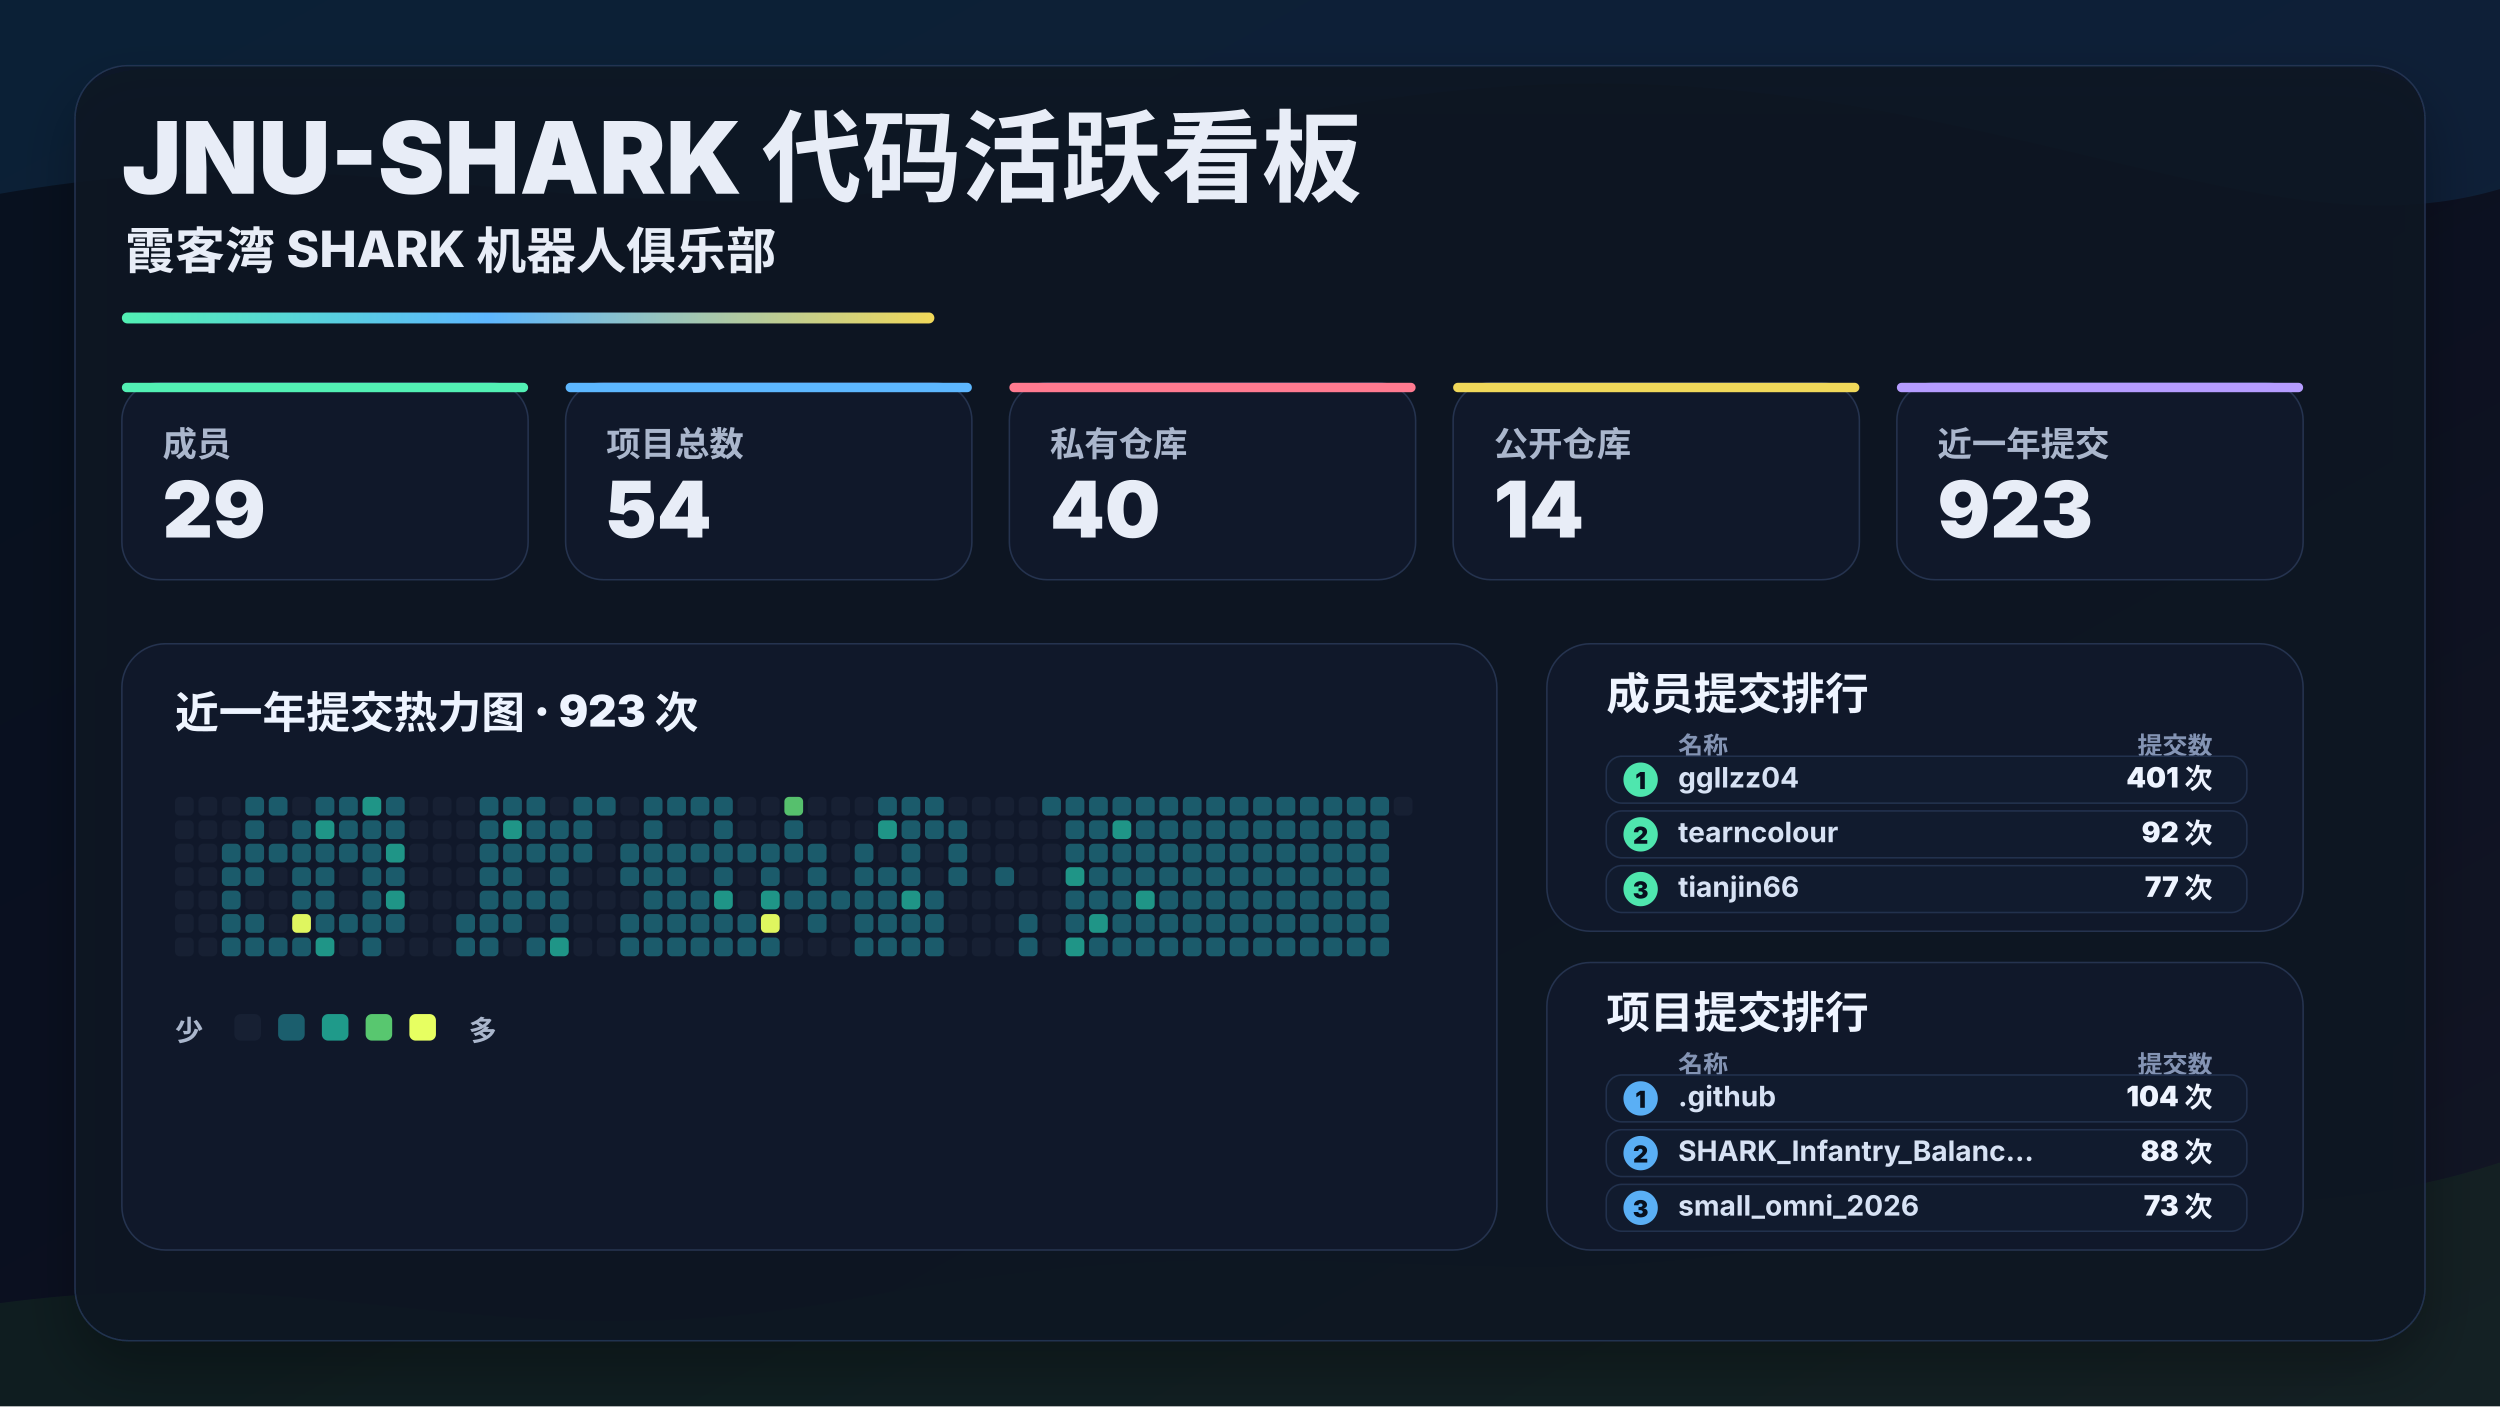
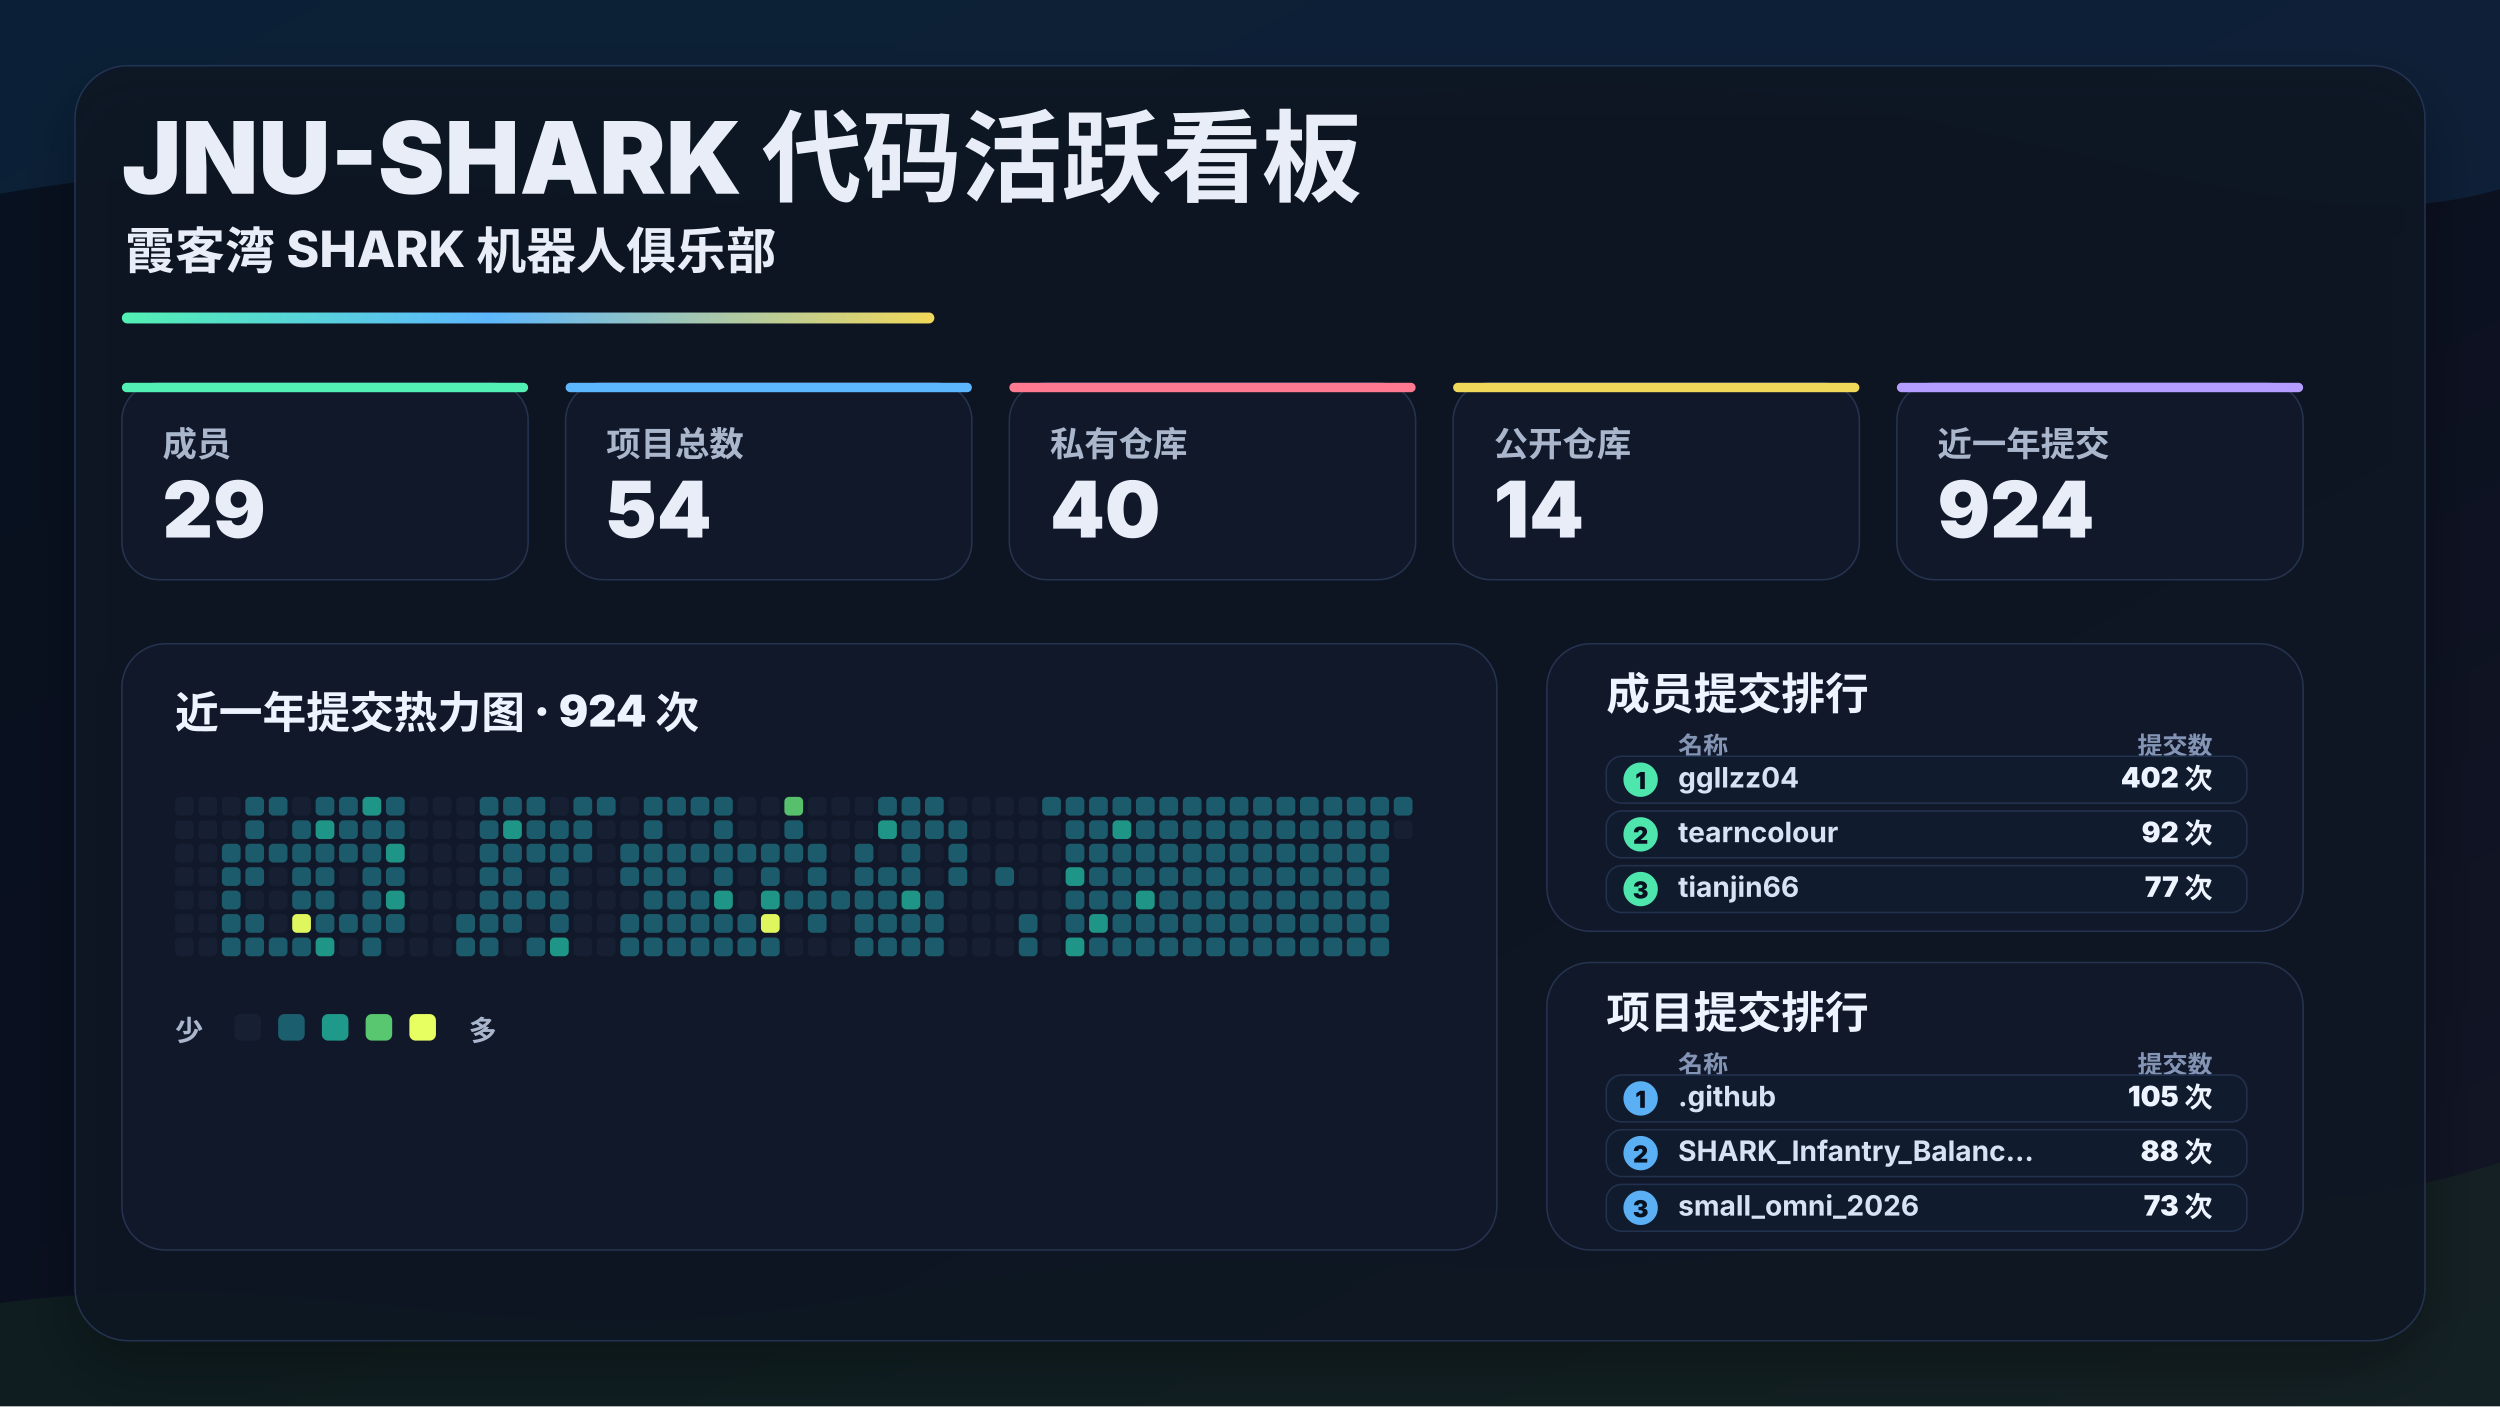
<svg xmlns="http://www.w3.org/2000/svg" width="1600" height="900" viewBox="0 0 1600 900" role="img" aria-labelledby="title desc">
  <defs>
    <linearGradient id="bg" x1="0" y1="0" x2="1" y2="1">
      <stop offset="0" stop-color="#07111f" />
      <stop offset="0.52" stop-color="#0b1020" />
      <stop offset="1" stop-color="#131625" />
    </linearGradient>
    <linearGradient id="hero" x1="0" y1="0" x2="1" y2="0">
      <stop offset="0" stop-color="#52f0b4" />
      <stop offset="0.45" stop-color="#5db7ff" />
      <stop offset="1" stop-color="#f0d85a" />
    </linearGradient>
    <filter id="softShadow" x="-10%" y="-10%" width="120%" height="120%">
      <feDropShadow dx="0" dy="18" stdDeviation="18" flood-color="#000000" flood-opacity="0.32" />
    </filter>
  </defs>
  <style>
    text { font-family: Inter, ui-sans-serif, system-ui, -apple-system, BlinkMacSystemFont, "Segoe UI", "PingFang SC", "Microsoft YaHei", sans-serif; fill: #e8edf7; }
    .title { font-size: 64px; font-weight: 900; letter-spacing: 0; }
    .subtitle { font-size: 32px; font-weight: 780; fill: #e8edf7; }
    .label { font-size: 22px; fill: #aab6cc; font-weight: 760; }
    .stat { font-size: 50px; font-weight: 900; }
    .section-title { font-size: 28px; font-weight: 860; fill: #eef4ff; }
    .table-head { font-size: 16px; fill: #8494b4; font-weight: 720; }
    .row-name { font-size: 18px; fill: #d7e2f4; font-weight: 720; }
    .row-value { font-size: 18px; fill: #eef4ff; font-weight: 860; }
    .rank { font-size: 15px; fill: #07111f; font-weight: 900; }
    .tiny { font-size: 18px; fill: #aab6cc; font-weight: 620; }
  </style>
  <rect width="1600" height="900" fill="url(#bg)" />
  <path d="M0 124 C250 80 385 160 620 114 C860 67 982 28 1220 74 C1392 108 1495 152 1600 121 L1600 0 L0 0 Z" fill="#12385c" opacity="0.38" />
  <path d="M0 834 C216 805 318 875 553 830 C835 776 935 837 1160 794 C1350 758 1464 789 1600 744 L1600 900 L0 900 Z" fill="#173622" opacity="0.36" />
  <g filter="url(#softShadow)">
    <rect x="48" y="42" width="1504" height="816" rx="34" fill="#0b1324" opacity="0.88" stroke="#263654" />
  </g>
  <text x="78" y="124" class="title">JNU-SHARK 代码活跃看板</text>
  <text x="80" y="172" class="subtitle">霞客湾 SHARK 机器人俱乐部</text>
  <rect x="78" y="200" width="520" height="7" rx="3.5" fill="url(#hero)" />
  <g>
    <rect x="78" y="245" width="260" height="126" rx="24" fill="#10182a" stroke="#25334f" />
    <rect x="78" y="245" width="260" height="6" rx="3" fill="#52f0b4" />
    <text x="104" y="292" class="label">成员</text>
    <text x="104" y="344" class="stat">29</text>
  </g>
  <g>
    <rect x="362" y="245" width="260" height="126" rx="24" fill="#10182a" stroke="#25334f" />
    <rect x="362" y="245" width="260" height="6" rx="3" fill="#5db7ff" />
    <text x="388" y="292" class="label">项目总数</text>
    <text x="388" y="344" class="stat">54</text>
  </g>
  <g>
    <rect x="646" y="245" width="260" height="126" rx="24" fill="#10182a" stroke="#25334f" />
    <rect x="646" y="245" width="260" height="6" rx="3" fill="#ff7a90" />
    <text x="672" y="292" class="label">私有仓库</text>
    <text x="672" y="344" class="stat">40</text>
  </g>
  <g>
    <rect x="930" y="245" width="260" height="126" rx="24" fill="#10182a" stroke="#25334f" />
    <rect x="930" y="245" width="260" height="6" rx="3" fill="#f0d85a" />
    <text x="956" y="292" class="label">公开仓库</text>
    <text x="956" y="344" class="stat">14</text>
  </g>
  <g>
    <rect x="1214" y="245" width="260" height="126" rx="24" fill="#10182a" stroke="#25334f" />
    <rect x="1214" y="245" width="260" height="6" rx="3" fill="#b59cff" />
    <text x="1240" y="292" class="label">近一年提交</text>
-     <text x="1240" y="344" class="stat">923</text>
+     <text x="1240" y="344" class="stat">924</text>
  </g>
  <rect x="78" y="412" width="880" height="388" rx="28" fill="#10182a" stroke="#25334f" />
-   <text x="112" y="466" class="section-title">近一年提交热力图 · 923 次</text>
+   <text x="112" y="466" class="section-title">近一年提交热力图 · 924 次</text>
  <rect x="112" y="510" width="12" height="12" rx="3" fill="#172033" opacity="0.96" />
  <rect x="112" y="525" width="12" height="12" rx="3" fill="#172033" opacity="0.96" />
  <rect x="112" y="540" width="12" height="12" rx="3" fill="#172033" opacity="0.96" />
  <rect x="112" y="555" width="12" height="12" rx="3" fill="#172033" opacity="0.96" />
  <rect x="112" y="570" width="12" height="12" rx="3" fill="#172033" opacity="0.96" />
  <rect x="112" y="585" width="12" height="12" rx="3" fill="#172033" opacity="0.96" />
  <rect x="112" y="600" width="12" height="12" rx="3" fill="#172033" opacity="0.96" />
  <rect x="127" y="510" width="12" height="12" rx="3" fill="#172033" opacity="0.96" />
  <rect x="127" y="525" width="12" height="12" rx="3" fill="#172033" opacity="0.96" />
  <rect x="127" y="540" width="12" height="12" rx="3" fill="#172033" opacity="0.96" />
  <rect x="127" y="555" width="12" height="12" rx="3" fill="#172033" opacity="0.96" />
  <rect x="127" y="570" width="12" height="12" rx="3" fill="#172033" opacity="0.96" />
  <rect x="127" y="585" width="12" height="12" rx="3" fill="#172033" opacity="0.96" />
  <rect x="127" y="600" width="12" height="12" rx="3" fill="#172033" opacity="0.96" />
  <rect x="142" y="510" width="12" height="12" rx="3" fill="#172033" opacity="0.96" />
  <rect x="142" y="525" width="12" height="12" rx="3" fill="#172033" opacity="0.96" />
  <rect x="142" y="540" width="12" height="12" rx="3" fill="#1b5e6d" opacity="0.96" />
  <rect x="142" y="555" width="12" height="12" rx="3" fill="#1b5e6d" opacity="0.96" />
  <rect x="142" y="570" width="12" height="12" rx="3" fill="#1b5e6d" opacity="0.96" />
  <rect x="142" y="585" width="12" height="12" rx="3" fill="#1b5e6d" opacity="0.96" />
  <rect x="142" y="600" width="12" height="12" rx="3" fill="#1b5e6d" opacity="0.96" />
  <rect x="157" y="510" width="12" height="12" rx="3" fill="#1b5e6d" opacity="0.96" />
  <rect x="157" y="525" width="12" height="12" rx="3" fill="#1b5e6d" opacity="0.96" />
  <rect x="157" y="540" width="12" height="12" rx="3" fill="#1b5e6d" opacity="0.96" />
  <rect x="157" y="555" width="12" height="12" rx="3" fill="#1b5e6d" opacity="0.96" />
  <rect x="157" y="570" width="12" height="12" rx="3" fill="#172033" opacity="0.96" />
  <rect x="157" y="585" width="12" height="12" rx="3" fill="#1b5e6d" opacity="0.96" />
  <rect x="157" y="600" width="12" height="12" rx="3" fill="#1b5e6d" opacity="0.96" />
  <rect x="172" y="510" width="12" height="12" rx="3" fill="#1b5e6d" opacity="0.96" />
  <rect x="172" y="525" width="12" height="12" rx="3" fill="#172033" opacity="0.96" />
  <rect x="172" y="540" width="12" height="12" rx="3" fill="#1b5e6d" opacity="0.96" />
  <rect x="172" y="555" width="12" height="12" rx="3" fill="#172033" opacity="0.96" />
  <rect x="172" y="570" width="12" height="12" rx="3" fill="#172033" opacity="0.96" />
  <rect x="172" y="585" width="12" height="12" rx="3" fill="#172033" opacity="0.96" />
  <rect x="172" y="600" width="12" height="12" rx="3" fill="#1b5e6d" opacity="0.96" />
  <rect x="187" y="510" width="12" height="12" rx="3" fill="#172033" opacity="0.96" />
  <rect x="187" y="525" width="12" height="12" rx="3" fill="#1b5e6d" opacity="0.96" />
  <rect x="187" y="540" width="12" height="12" rx="3" fill="#1b5e6d" opacity="0.96" />
  <rect x="187" y="555" width="12" height="12" rx="3" fill="#1b5e6d" opacity="0.96" />
  <rect x="187" y="570" width="12" height="12" rx="3" fill="#1b5e6d" opacity="0.96" />
  <rect x="187" y="585" width="12" height="12" rx="3" fill="#e7ff61" opacity="0.96" />
  <rect x="187" y="600" width="12" height="12" rx="3" fill="#1b5e6d" opacity="0.96" />
  <rect x="202" y="510" width="12" height="12" rx="3" fill="#1b5e6d" opacity="0.96" />
  <rect x="202" y="525" width="12" height="12" rx="3" fill="#1f9a8a" opacity="0.96" />
  <rect x="202" y="540" width="12" height="12" rx="3" fill="#1b5e6d" opacity="0.96" />
  <rect x="202" y="555" width="12" height="12" rx="3" fill="#1b5e6d" opacity="0.96" />
  <rect x="202" y="570" width="12" height="12" rx="3" fill="#1b5e6d" opacity="0.96" />
  <rect x="202" y="585" width="12" height="12" rx="3" fill="#1b5e6d" opacity="0.96" />
  <rect x="202" y="600" width="12" height="12" rx="3" fill="#1f9a8a" opacity="0.96" />
  <rect x="217" y="510" width="12" height="12" rx="3" fill="#1b5e6d" opacity="0.96" />
  <rect x="217" y="525" width="12" height="12" rx="3" fill="#1b5e6d" opacity="0.96" />
  <rect x="217" y="540" width="12" height="12" rx="3" fill="#1b5e6d" opacity="0.96" />
  <rect x="217" y="555" width="12" height="12" rx="3" fill="#172033" opacity="0.96" />
  <rect x="217" y="570" width="12" height="12" rx="3" fill="#172033" opacity="0.96" />
  <rect x="217" y="585" width="12" height="12" rx="3" fill="#1b5e6d" opacity="0.96" />
  <rect x="217" y="600" width="12" height="12" rx="3" fill="#172033" opacity="0.96" />
  <rect x="232" y="510" width="12" height="12" rx="3" fill="#1f9a8a" opacity="0.96" />
  <rect x="232" y="525" width="12" height="12" rx="3" fill="#1b5e6d" opacity="0.96" />
  <rect x="232" y="540" width="12" height="12" rx="3" fill="#1b5e6d" opacity="0.96" />
  <rect x="232" y="555" width="12" height="12" rx="3" fill="#1b5e6d" opacity="0.96" />
  <rect x="232" y="570" width="12" height="12" rx="3" fill="#1b5e6d" opacity="0.96" />
  <rect x="232" y="585" width="12" height="12" rx="3" fill="#1b5e6d" opacity="0.96" />
  <rect x="232" y="600" width="12" height="12" rx="3" fill="#1b5e6d" opacity="0.96" />
  <rect x="247" y="510" width="12" height="12" rx="3" fill="#1b5e6d" opacity="0.96" />
  <rect x="247" y="525" width="12" height="12" rx="3" fill="#1b5e6d" opacity="0.96" />
  <rect x="247" y="540" width="12" height="12" rx="3" fill="#1f9a8a" opacity="0.96" />
  <rect x="247" y="555" width="12" height="12" rx="3" fill="#1b5e6d" opacity="0.96" />
  <rect x="247" y="570" width="12" height="12" rx="3" fill="#1f9a8a" opacity="0.96" />
  <rect x="247" y="585" width="12" height="12" rx="3" fill="#1b5e6d" opacity="0.96" />
  <rect x="247" y="600" width="12" height="12" rx="3" fill="#172033" opacity="0.96" />
  <rect x="262" y="510" width="12" height="12" rx="3" fill="#172033" opacity="0.96" />
  <rect x="262" y="525" width="12" height="12" rx="3" fill="#172033" opacity="0.96" />
  <rect x="262" y="540" width="12" height="12" rx="3" fill="#172033" opacity="0.96" />
  <rect x="262" y="555" width="12" height="12" rx="3" fill="#172033" opacity="0.96" />
  <rect x="262" y="570" width="12" height="12" rx="3" fill="#172033" opacity="0.96" />
  <rect x="262" y="585" width="12" height="12" rx="3" fill="#172033" opacity="0.96" />
  <rect x="262" y="600" width="12" height="12" rx="3" fill="#172033" opacity="0.96" />
  <rect x="277" y="510" width="12" height="12" rx="3" fill="#172033" opacity="0.96" />
  <rect x="277" y="525" width="12" height="12" rx="3" fill="#172033" opacity="0.96" />
  <rect x="277" y="540" width="12" height="12" rx="3" fill="#172033" opacity="0.96" />
  <rect x="277" y="555" width="12" height="12" rx="3" fill="#172033" opacity="0.96" />
  <rect x="277" y="570" width="12" height="12" rx="3" fill="#172033" opacity="0.96" />
  <rect x="277" y="585" width="12" height="12" rx="3" fill="#172033" opacity="0.96" />
  <rect x="277" y="600" width="12" height="12" rx="3" fill="#172033" opacity="0.96" />
  <rect x="292" y="510" width="12" height="12" rx="3" fill="#172033" opacity="0.96" />
  <rect x="292" y="525" width="12" height="12" rx="3" fill="#172033" opacity="0.96" />
  <rect x="292" y="540" width="12" height="12" rx="3" fill="#172033" opacity="0.96" />
  <rect x="292" y="555" width="12" height="12" rx="3" fill="#172033" opacity="0.96" />
  <rect x="292" y="570" width="12" height="12" rx="3" fill="#172033" opacity="0.96" />
  <rect x="292" y="585" width="12" height="12" rx="3" fill="#1b5e6d" opacity="0.96" />
  <rect x="292" y="600" width="12" height="12" rx="3" fill="#1b5e6d" opacity="0.96" />
  <rect x="307" y="510" width="12" height="12" rx="3" fill="#1b5e6d" opacity="0.96" />
  <rect x="307" y="525" width="12" height="12" rx="3" fill="#1b5e6d" opacity="0.96" />
  <rect x="307" y="540" width="12" height="12" rx="3" fill="#1b5e6d" opacity="0.96" />
  <rect x="307" y="555" width="12" height="12" rx="3" fill="#1b5e6d" opacity="0.96" />
  <rect x="307" y="570" width="12" height="12" rx="3" fill="#1b5e6d" opacity="0.96" />
  <rect x="307" y="585" width="12" height="12" rx="3" fill="#1b5e6d" opacity="0.96" />
  <rect x="307" y="600" width="12" height="12" rx="3" fill="#1b5e6d" opacity="0.96" />
  <rect x="322" y="510" width="12" height="12" rx="3" fill="#1b5e6d" opacity="0.96" />
  <rect x="322" y="525" width="12" height="12" rx="3" fill="#1f9a8a" opacity="0.96" />
  <rect x="322" y="540" width="12" height="12" rx="3" fill="#1b5e6d" opacity="0.96" />
  <rect x="322" y="555" width="12" height="12" rx="3" fill="#1b5e6d" opacity="0.96" />
  <rect x="322" y="570" width="12" height="12" rx="3" fill="#1b5e6d" opacity="0.96" />
  <rect x="322" y="585" width="12" height="12" rx="3" fill="#1b5e6d" opacity="0.96" />
  <rect x="322" y="600" width="12" height="12" rx="3" fill="#172033" opacity="0.96" />
  <rect x="337" y="510" width="12" height="12" rx="3" fill="#1b5e6d" opacity="0.96" />
  <rect x="337" y="525" width="12" height="12" rx="3" fill="#1b5e6d" opacity="0.96" />
  <rect x="337" y="540" width="12" height="12" rx="3" fill="#1b5e6d" opacity="0.96" />
  <rect x="337" y="555" width="12" height="12" rx="3" fill="#172033" opacity="0.96" />
  <rect x="337" y="570" width="12" height="12" rx="3" fill="#1b5e6d" opacity="0.96" />
  <rect x="337" y="585" width="12" height="12" rx="3" fill="#172033" opacity="0.96" />
  <rect x="337" y="600" width="12" height="12" rx="3" fill="#1b5e6d" opacity="0.96" />
  <rect x="352" y="510" width="12" height="12" rx="3" fill="#172033" opacity="0.96" />
  <rect x="352" y="525" width="12" height="12" rx="3" fill="#1b5e6d" opacity="0.96" />
  <rect x="352" y="540" width="12" height="12" rx="3" fill="#1b5e6d" opacity="0.96" />
  <rect x="352" y="555" width="12" height="12" rx="3" fill="#1b5e6d" opacity="0.96" />
  <rect x="352" y="570" width="12" height="12" rx="3" fill="#1b5e6d" opacity="0.96" />
  <rect x="352" y="585" width="12" height="12" rx="3" fill="#1b5e6d" opacity="0.96" />
  <rect x="352" y="600" width="12" height="12" rx="3" fill="#1f9a8a" opacity="0.96" />
  <rect x="367" y="510" width="12" height="12" rx="3" fill="#1b5e6d" opacity="0.96" />
  <rect x="367" y="525" width="12" height="12" rx="3" fill="#1b5e6d" opacity="0.96" />
  <rect x="367" y="540" width="12" height="12" rx="3" fill="#1b5e6d" opacity="0.96" />
  <rect x="367" y="555" width="12" height="12" rx="3" fill="#172033" opacity="0.96" />
  <rect x="367" y="570" width="12" height="12" rx="3" fill="#172033" opacity="0.96" />
  <rect x="367" y="585" width="12" height="12" rx="3" fill="#172033" opacity="0.96" />
  <rect x="367" y="600" width="12" height="12" rx="3" fill="#172033" opacity="0.96" />
  <rect x="382" y="510" width="12" height="12" rx="3" fill="#1b5e6d" opacity="0.96" />
  <rect x="382" y="525" width="12" height="12" rx="3" fill="#172033" opacity="0.96" />
  <rect x="382" y="540" width="12" height="12" rx="3" fill="#172033" opacity="0.96" />
  <rect x="382" y="555" width="12" height="12" rx="3" fill="#172033" opacity="0.96" />
  <rect x="382" y="570" width="12" height="12" rx="3" fill="#172033" opacity="0.96" />
  <rect x="382" y="585" width="12" height="12" rx="3" fill="#172033" opacity="0.96" />
  <rect x="382" y="600" width="12" height="12" rx="3" fill="#172033" opacity="0.96" />
  <rect x="397" y="510" width="12" height="12" rx="3" fill="#172033" opacity="0.96" />
  <rect x="397" y="525" width="12" height="12" rx="3" fill="#172033" opacity="0.96" />
  <rect x="397" y="540" width="12" height="12" rx="3" fill="#1b5e6d" opacity="0.96" />
  <rect x="397" y="555" width="12" height="12" rx="3" fill="#1b5e6d" opacity="0.96" />
  <rect x="397" y="570" width="12" height="12" rx="3" fill="#172033" opacity="0.96" />
  <rect x="397" y="585" width="12" height="12" rx="3" fill="#1b5e6d" opacity="0.96" />
  <rect x="397" y="600" width="12" height="12" rx="3" fill="#1b5e6d" opacity="0.96" />
  <rect x="412" y="510" width="12" height="12" rx="3" fill="#1b5e6d" opacity="0.96" />
  <rect x="412" y="525" width="12" height="12" rx="3" fill="#1b5e6d" opacity="0.96" />
  <rect x="412" y="540" width="12" height="12" rx="3" fill="#1b5e6d" opacity="0.96" />
  <rect x="412" y="555" width="12" height="12" rx="3" fill="#1b5e6d" opacity="0.96" />
  <rect x="412" y="570" width="12" height="12" rx="3" fill="#1b5e6d" opacity="0.96" />
  <rect x="412" y="585" width="12" height="12" rx="3" fill="#1b5e6d" opacity="0.96" />
  <rect x="412" y="600" width="12" height="12" rx="3" fill="#1b5e6d" opacity="0.96" />
  <rect x="427" y="510" width="12" height="12" rx="3" fill="#1b5e6d" opacity="0.96" />
  <rect x="427" y="525" width="12" height="12" rx="3" fill="#172033" opacity="0.96" />
  <rect x="427" y="540" width="12" height="12" rx="3" fill="#1b5e6d" opacity="0.96" />
  <rect x="427" y="555" width="12" height="12" rx="3" fill="#1b5e6d" opacity="0.96" />
  <rect x="427" y="570" width="12" height="12" rx="3" fill="#1b5e6d" opacity="0.96" />
  <rect x="427" y="585" width="12" height="12" rx="3" fill="#1b5e6d" opacity="0.96" />
  <rect x="427" y="600" width="12" height="12" rx="3" fill="#1b5e6d" opacity="0.96" />
  <rect x="442" y="510" width="12" height="12" rx="3" fill="#1b5e6d" opacity="0.96" />
  <rect x="442" y="525" width="12" height="12" rx="3" fill="#172033" opacity="0.96" />
  <rect x="442" y="540" width="12" height="12" rx="3" fill="#1b5e6d" opacity="0.96" />
  <rect x="442" y="555" width="12" height="12" rx="3" fill="#172033" opacity="0.96" />
  <rect x="442" y="570" width="12" height="12" rx="3" fill="#1b5e6d" opacity="0.96" />
  <rect x="442" y="585" width="12" height="12" rx="3" fill="#1b5e6d" opacity="0.96" />
  <rect x="442" y="600" width="12" height="12" rx="3" fill="#1b5e6d" opacity="0.96" />
  <rect x="457" y="510" width="12" height="12" rx="3" fill="#1b5e6d" opacity="0.96" />
  <rect x="457" y="525" width="12" height="12" rx="3" fill="#1b5e6d" opacity="0.96" />
  <rect x="457" y="540" width="12" height="12" rx="3" fill="#1b5e6d" opacity="0.96" />
  <rect x="457" y="555" width="12" height="12" rx="3" fill="#1b5e6d" opacity="0.96" />
  <rect x="457" y="570" width="12" height="12" rx="3" fill="#1f9a8a" opacity="0.96" />
  <rect x="457" y="585" width="12" height="12" rx="3" fill="#1b5e6d" opacity="0.96" />
  <rect x="457" y="600" width="12" height="12" rx="3" fill="#1b5e6d" opacity="0.96" />
  <rect x="472" y="510" width="12" height="12" rx="3" fill="#172033" opacity="0.96" />
  <rect x="472" y="525" width="12" height="12" rx="3" fill="#172033" opacity="0.96" />
  <rect x="472" y="540" width="12" height="12" rx="3" fill="#1b5e6d" opacity="0.96" />
  <rect x="472" y="555" width="12" height="12" rx="3" fill="#172033" opacity="0.96" />
  <rect x="472" y="570" width="12" height="12" rx="3" fill="#172033" opacity="0.96" />
  <rect x="472" y="585" width="12" height="12" rx="3" fill="#1b5e6d" opacity="0.96" />
  <rect x="472" y="600" width="12" height="12" rx="3" fill="#1b5e6d" opacity="0.96" />
  <rect x="487" y="510" width="12" height="12" rx="3" fill="#172033" opacity="0.96" />
  <rect x="487" y="525" width="12" height="12" rx="3" fill="#172033" opacity="0.96" />
  <rect x="487" y="540" width="12" height="12" rx="3" fill="#1b5e6d" opacity="0.96" />
  <rect x="487" y="555" width="12" height="12" rx="3" fill="#1b5e6d" opacity="0.96" />
  <rect x="487" y="570" width="12" height="12" rx="3" fill="#1f9a8a" opacity="0.96" />
  <rect x="487" y="585" width="12" height="12" rx="3" fill="#e7ff61" opacity="0.96" />
  <rect x="487" y="600" width="12" height="12" rx="3" fill="#1b5e6d" opacity="0.96" />
  <rect x="502" y="510" width="12" height="12" rx="3" fill="#58c76f" opacity="0.96" />
  <rect x="502" y="525" width="12" height="12" rx="3" fill="#1b5e6d" opacity="0.96" />
  <rect x="502" y="540" width="12" height="12" rx="3" fill="#1b5e6d" opacity="0.96" />
  <rect x="502" y="555" width="12" height="12" rx="3" fill="#172033" opacity="0.96" />
  <rect x="502" y="570" width="12" height="12" rx="3" fill="#1b5e6d" opacity="0.96" />
  <rect x="502" y="585" width="12" height="12" rx="3" fill="#172033" opacity="0.96" />
  <rect x="502" y="600" width="12" height="12" rx="3" fill="#172033" opacity="0.96" />
  <rect x="517" y="510" width="12" height="12" rx="3" fill="#172033" opacity="0.96" />
  <rect x="517" y="525" width="12" height="12" rx="3" fill="#172033" opacity="0.96" />
  <rect x="517" y="540" width="12" height="12" rx="3" fill="#1b5e6d" opacity="0.96" />
  <rect x="517" y="555" width="12" height="12" rx="3" fill="#1b5e6d" opacity="0.96" />
  <rect x="517" y="570" width="12" height="12" rx="3" fill="#1b5e6d" opacity="0.96" />
  <rect x="517" y="585" width="12" height="12" rx="3" fill="#1b5e6d" opacity="0.96" />
  <rect x="517" y="600" width="12" height="12" rx="3" fill="#172033" opacity="0.96" />
  <rect x="532" y="510" width="12" height="12" rx="3" fill="#172033" opacity="0.96" />
  <rect x="532" y="525" width="12" height="12" rx="3" fill="#172033" opacity="0.96" />
  <rect x="532" y="540" width="12" height="12" rx="3" fill="#172033" opacity="0.96" />
  <rect x="532" y="555" width="12" height="12" rx="3" fill="#172033" opacity="0.96" />
  <rect x="532" y="570" width="12" height="12" rx="3" fill="#1b5e6d" opacity="0.96" />
  <rect x="532" y="585" width="12" height="12" rx="3" fill="#172033" opacity="0.96" />
  <rect x="532" y="600" width="12" height="12" rx="3" fill="#172033" opacity="0.96" />
  <rect x="547" y="510" width="12" height="12" rx="3" fill="#172033" opacity="0.96" />
  <rect x="547" y="525" width="12" height="12" rx="3" fill="#172033" opacity="0.96" />
  <rect x="547" y="540" width="12" height="12" rx="3" fill="#1b5e6d" opacity="0.96" />
  <rect x="547" y="555" width="12" height="12" rx="3" fill="#1b5e6d" opacity="0.96" />
  <rect x="547" y="570" width="12" height="12" rx="3" fill="#1b5e6d" opacity="0.96" />
  <rect x="547" y="585" width="12" height="12" rx="3" fill="#1b5e6d" opacity="0.96" />
  <rect x="547" y="600" width="12" height="12" rx="3" fill="#1b5e6d" opacity="0.96" />
  <rect x="562" y="510" width="12" height="12" rx="3" fill="#1b5e6d" opacity="0.96" />
  <rect x="562" y="525" width="12" height="12" rx="3" fill="#1f9a8a" opacity="0.96" />
  <rect x="562" y="540" width="12" height="12" rx="3" fill="#172033" opacity="0.96" />
  <rect x="562" y="555" width="12" height="12" rx="3" fill="#1b5e6d" opacity="0.96" />
  <rect x="562" y="570" width="12" height="12" rx="3" fill="#1b5e6d" opacity="0.96" />
  <rect x="562" y="585" width="12" height="12" rx="3" fill="#1b5e6d" opacity="0.96" />
  <rect x="562" y="600" width="12" height="12" rx="3" fill="#1b5e6d" opacity="0.96" />
  <rect x="577" y="510" width="12" height="12" rx="3" fill="#1b5e6d" opacity="0.96" />
  <rect x="577" y="525" width="12" height="12" rx="3" fill="#1b5e6d" opacity="0.96" />
  <rect x="577" y="540" width="12" height="12" rx="3" fill="#1b5e6d" opacity="0.96" />
  <rect x="577" y="555" width="12" height="12" rx="3" fill="#1b5e6d" opacity="0.96" />
  <rect x="577" y="570" width="12" height="12" rx="3" fill="#1f9a8a" opacity="0.96" />
  <rect x="577" y="585" width="12" height="12" rx="3" fill="#1b5e6d" opacity="0.96" />
  <rect x="577" y="600" width="12" height="12" rx="3" fill="#1b5e6d" opacity="0.96" />
  <rect x="592" y="510" width="12" height="12" rx="3" fill="#1b5e6d" opacity="0.96" />
  <rect x="592" y="525" width="12" height="12" rx="3" fill="#1b5e6d" opacity="0.96" />
  <rect x="592" y="540" width="12" height="12" rx="3" fill="#172033" opacity="0.96" />
  <rect x="592" y="555" width="12" height="12" rx="3" fill="#172033" opacity="0.96" />
  <rect x="592" y="570" width="12" height="12" rx="3" fill="#1b5e6d" opacity="0.96" />
  <rect x="592" y="585" width="12" height="12" rx="3" fill="#1b5e6d" opacity="0.96" />
  <rect x="592" y="600" width="12" height="12" rx="3" fill="#1b5e6d" opacity="0.96" />
  <rect x="607" y="510" width="12" height="12" rx="3" fill="#172033" opacity="0.96" />
  <rect x="607" y="525" width="12" height="12" rx="3" fill="#1b5e6d" opacity="0.96" />
  <rect x="607" y="540" width="12" height="12" rx="3" fill="#1b5e6d" opacity="0.96" />
  <rect x="607" y="555" width="12" height="12" rx="3" fill="#1b5e6d" opacity="0.96" />
  <rect x="607" y="570" width="12" height="12" rx="3" fill="#172033" opacity="0.96" />
  <rect x="607" y="585" width="12" height="12" rx="3" fill="#172033" opacity="0.96" />
  <rect x="607" y="600" width="12" height="12" rx="3" fill="#172033" opacity="0.96" />
  <rect x="622" y="510" width="12" height="12" rx="3" fill="#172033" opacity="0.96" />
  <rect x="622" y="525" width="12" height="12" rx="3" fill="#172033" opacity="0.96" />
  <rect x="622" y="540" width="12" height="12" rx="3" fill="#172033" opacity="0.96" />
  <rect x="622" y="555" width="12" height="12" rx="3" fill="#172033" opacity="0.96" />
  <rect x="622" y="570" width="12" height="12" rx="3" fill="#172033" opacity="0.96" />
  <rect x="622" y="585" width="12" height="12" rx="3" fill="#172033" opacity="0.96" />
  <rect x="622" y="600" width="12" height="12" rx="3" fill="#172033" opacity="0.96" />
  <rect x="637" y="510" width="12" height="12" rx="3" fill="#172033" opacity="0.96" />
  <rect x="637" y="525" width="12" height="12" rx="3" fill="#172033" opacity="0.96" />
  <rect x="637" y="540" width="12" height="12" rx="3" fill="#172033" opacity="0.96" />
  <rect x="637" y="555" width="12" height="12" rx="3" fill="#1b5e6d" opacity="0.96" />
  <rect x="637" y="570" width="12" height="12" rx="3" fill="#172033" opacity="0.96" />
  <rect x="637" y="585" width="12" height="12" rx="3" fill="#172033" opacity="0.96" />
  <rect x="637" y="600" width="12" height="12" rx="3" fill="#172033" opacity="0.96" />
  <rect x="652" y="510" width="12" height="12" rx="3" fill="#172033" opacity="0.96" />
  <rect x="652" y="525" width="12" height="12" rx="3" fill="#172033" opacity="0.96" />
  <rect x="652" y="540" width="12" height="12" rx="3" fill="#172033" opacity="0.96" />
  <rect x="652" y="555" width="12" height="12" rx="3" fill="#172033" opacity="0.96" />
  <rect x="652" y="570" width="12" height="12" rx="3" fill="#172033" opacity="0.96" />
  <rect x="652" y="585" width="12" height="12" rx="3" fill="#1b5e6d" opacity="0.96" />
  <rect x="652" y="600" width="12" height="12" rx="3" fill="#1b5e6d" opacity="0.96" />
  <rect x="667" y="510" width="12" height="12" rx="3" fill="#1b5e6d" opacity="0.96" />
  <rect x="667" y="525" width="12" height="12" rx="3" fill="#172033" opacity="0.96" />
  <rect x="667" y="540" width="12" height="12" rx="3" fill="#172033" opacity="0.96" />
  <rect x="667" y="555" width="12" height="12" rx="3" fill="#172033" opacity="0.96" />
  <rect x="667" y="570" width="12" height="12" rx="3" fill="#172033" opacity="0.96" />
  <rect x="667" y="585" width="12" height="12" rx="3" fill="#172033" opacity="0.96" />
  <rect x="667" y="600" width="12" height="12" rx="3" fill="#172033" opacity="0.96" />
  <rect x="682" y="510" width="12" height="12" rx="3" fill="#1b5e6d" opacity="0.96" />
  <rect x="682" y="525" width="12" height="12" rx="3" fill="#1b5e6d" opacity="0.96" />
  <rect x="682" y="540" width="12" height="12" rx="3" fill="#1b5e6d" opacity="0.96" />
  <rect x="682" y="555" width="12" height="12" rx="3" fill="#1f9a8a" opacity="0.96" />
  <rect x="682" y="570" width="12" height="12" rx="3" fill="#1b5e6d" opacity="0.96" />
  <rect x="682" y="585" width="12" height="12" rx="3" fill="#1b5e6d" opacity="0.96" />
  <rect x="682" y="600" width="12" height="12" rx="3" fill="#1f9a8a" opacity="0.96" />
  <rect x="697" y="510" width="12" height="12" rx="3" fill="#1b5e6d" opacity="0.96" />
  <rect x="697" y="525" width="12" height="12" rx="3" fill="#1b5e6d" opacity="0.96" />
  <rect x="697" y="540" width="12" height="12" rx="3" fill="#1b5e6d" opacity="0.96" />
  <rect x="697" y="555" width="12" height="12" rx="3" fill="#1b5e6d" opacity="0.96" />
  <rect x="697" y="570" width="12" height="12" rx="3" fill="#1b5e6d" opacity="0.96" />
  <rect x="697" y="585" width="12" height="12" rx="3" fill="#1f9a8a" opacity="0.96" />
  <rect x="697" y="600" width="12" height="12" rx="3" fill="#1b5e6d" opacity="0.96" />
  <rect x="712" y="510" width="12" height="12" rx="3" fill="#1b5e6d" opacity="0.96" />
  <rect x="712" y="525" width="12" height="12" rx="3" fill="#1f9a8a" opacity="0.96" />
  <rect x="712" y="540" width="12" height="12" rx="3" fill="#1b5e6d" opacity="0.96" />
  <rect x="712" y="555" width="12" height="12" rx="3" fill="#1b5e6d" opacity="0.96" />
  <rect x="712" y="570" width="12" height="12" rx="3" fill="#1b5e6d" opacity="0.96" />
  <rect x="712" y="585" width="12" height="12" rx="3" fill="#1b5e6d" opacity="0.96" />
  <rect x="712" y="600" width="12" height="12" rx="3" fill="#1b5e6d" opacity="0.96" />
  <rect x="727" y="510" width="12" height="12" rx="3" fill="#1b5e6d" opacity="0.96" />
  <rect x="727" y="525" width="12" height="12" rx="3" fill="#1b5e6d" opacity="0.96" />
  <rect x="727" y="540" width="12" height="12" rx="3" fill="#1b5e6d" opacity="0.96" />
  <rect x="727" y="555" width="12" height="12" rx="3" fill="#1b5e6d" opacity="0.96" />
  <rect x="727" y="570" width="12" height="12" rx="3" fill="#1f9a8a" opacity="0.96" />
  <rect x="727" y="585" width="12" height="12" rx="3" fill="#1b5e6d" opacity="0.96" />
  <rect x="727" y="600" width="12" height="12" rx="3" fill="#1b5e6d" opacity="0.96" />
  <rect x="742" y="510" width="12" height="12" rx="3" fill="#1b5e6d" opacity="0.96" />
  <rect x="742" y="525" width="12" height="12" rx="3" fill="#1b5e6d" opacity="0.96" />
  <rect x="742" y="540" width="12" height="12" rx="3" fill="#1b5e6d" opacity="0.96" />
  <rect x="742" y="555" width="12" height="12" rx="3" fill="#1b5e6d" opacity="0.96" />
  <rect x="742" y="570" width="12" height="12" rx="3" fill="#1b5e6d" opacity="0.96" />
  <rect x="742" y="585" width="12" height="12" rx="3" fill="#1b5e6d" opacity="0.96" />
  <rect x="742" y="600" width="12" height="12" rx="3" fill="#1b5e6d" opacity="0.96" />
  <rect x="757" y="510" width="12" height="12" rx="3" fill="#1b5e6d" opacity="0.96" />
  <rect x="757" y="525" width="12" height="12" rx="3" fill="#1b5e6d" opacity="0.96" />
  <rect x="757" y="540" width="12" height="12" rx="3" fill="#1b5e6d" opacity="0.96" />
  <rect x="757" y="555" width="12" height="12" rx="3" fill="#1b5e6d" opacity="0.96" />
  <rect x="757" y="570" width="12" height="12" rx="3" fill="#1b5e6d" opacity="0.96" />
  <rect x="757" y="585" width="12" height="12" rx="3" fill="#1b5e6d" opacity="0.96" />
  <rect x="757" y="600" width="12" height="12" rx="3" fill="#1b5e6d" opacity="0.96" />
  <rect x="772" y="510" width="12" height="12" rx="3" fill="#1b5e6d" opacity="0.96" />
  <rect x="772" y="525" width="12" height="12" rx="3" fill="#1b5e6d" opacity="0.96" />
  <rect x="772" y="540" width="12" height="12" rx="3" fill="#1b5e6d" opacity="0.96" />
  <rect x="772" y="555" width="12" height="12" rx="3" fill="#1b5e6d" opacity="0.96" />
  <rect x="772" y="570" width="12" height="12" rx="3" fill="#1b5e6d" opacity="0.96" />
  <rect x="772" y="585" width="12" height="12" rx="3" fill="#1b5e6d" opacity="0.96" />
  <rect x="772" y="600" width="12" height="12" rx="3" fill="#1b5e6d" opacity="0.96" />
  <rect x="787" y="510" width="12" height="12" rx="3" fill="#1b5e6d" opacity="0.96" />
  <rect x="787" y="525" width="12" height="12" rx="3" fill="#1b5e6d" opacity="0.96" />
  <rect x="787" y="540" width="12" height="12" rx="3" fill="#1b5e6d" opacity="0.96" />
  <rect x="787" y="555" width="12" height="12" rx="3" fill="#1b5e6d" opacity="0.96" />
  <rect x="787" y="570" width="12" height="12" rx="3" fill="#1b5e6d" opacity="0.96" />
  <rect x="787" y="585" width="12" height="12" rx="3" fill="#1b5e6d" opacity="0.96" />
  <rect x="787" y="600" width="12" height="12" rx="3" fill="#1b5e6d" opacity="0.96" />
  <rect x="802" y="510" width="12" height="12" rx="3" fill="#1b5e6d" opacity="0.96" />
  <rect x="802" y="525" width="12" height="12" rx="3" fill="#1b5e6d" opacity="0.96" />
  <rect x="802" y="540" width="12" height="12" rx="3" fill="#1b5e6d" opacity="0.96" />
  <rect x="802" y="555" width="12" height="12" rx="3" fill="#1b5e6d" opacity="0.96" />
  <rect x="802" y="570" width="12" height="12" rx="3" fill="#1b5e6d" opacity="0.96" />
  <rect x="802" y="585" width="12" height="12" rx="3" fill="#1b5e6d" opacity="0.96" />
  <rect x="802" y="600" width="12" height="12" rx="3" fill="#1b5e6d" opacity="0.96" />
  <rect x="817" y="510" width="12" height="12" rx="3" fill="#1b5e6d" opacity="0.96" />
  <rect x="817" y="525" width="12" height="12" rx="3" fill="#1b5e6d" opacity="0.96" />
  <rect x="817" y="540" width="12" height="12" rx="3" fill="#1b5e6d" opacity="0.96" />
  <rect x="817" y="555" width="12" height="12" rx="3" fill="#1b5e6d" opacity="0.96" />
  <rect x="817" y="570" width="12" height="12" rx="3" fill="#1b5e6d" opacity="0.96" />
  <rect x="817" y="585" width="12" height="12" rx="3" fill="#1b5e6d" opacity="0.96" />
  <rect x="817" y="600" width="12" height="12" rx="3" fill="#1b5e6d" opacity="0.96" />
  <rect x="832" y="510" width="12" height="12" rx="3" fill="#1b5e6d" opacity="0.96" />
  <rect x="832" y="525" width="12" height="12" rx="3" fill="#1b5e6d" opacity="0.96" />
  <rect x="832" y="540" width="12" height="12" rx="3" fill="#1b5e6d" opacity="0.96" />
  <rect x="832" y="555" width="12" height="12" rx="3" fill="#1b5e6d" opacity="0.96" />
  <rect x="832" y="570" width="12" height="12" rx="3" fill="#1b5e6d" opacity="0.96" />
  <rect x="832" y="585" width="12" height="12" rx="3" fill="#1b5e6d" opacity="0.96" />
  <rect x="832" y="600" width="12" height="12" rx="3" fill="#1b5e6d" opacity="0.96" />
  <rect x="847" y="510" width="12" height="12" rx="3" fill="#1b5e6d" opacity="0.96" />
  <rect x="847" y="525" width="12" height="12" rx="3" fill="#1b5e6d" opacity="0.96" />
  <rect x="847" y="540" width="12" height="12" rx="3" fill="#1b5e6d" opacity="0.96" />
  <rect x="847" y="555" width="12" height="12" rx="3" fill="#1b5e6d" opacity="0.96" />
  <rect x="847" y="570" width="12" height="12" rx="3" fill="#1b5e6d" opacity="0.96" />
  <rect x="847" y="585" width="12" height="12" rx="3" fill="#1b5e6d" opacity="0.96" />
  <rect x="847" y="600" width="12" height="12" rx="3" fill="#1b5e6d" opacity="0.96" />
  <rect x="862" y="510" width="12" height="12" rx="3" fill="#1b5e6d" opacity="0.96" />
  <rect x="862" y="525" width="12" height="12" rx="3" fill="#1b5e6d" opacity="0.96" />
  <rect x="862" y="540" width="12" height="12" rx="3" fill="#1b5e6d" opacity="0.96" />
  <rect x="862" y="555" width="12" height="12" rx="3" fill="#1b5e6d" opacity="0.96" />
  <rect x="862" y="570" width="12" height="12" rx="3" fill="#1b5e6d" opacity="0.96" />
  <rect x="862" y="585" width="12" height="12" rx="3" fill="#1b5e6d" opacity="0.96" />
  <rect x="862" y="600" width="12" height="12" rx="3" fill="#1b5e6d" opacity="0.96" />
  <rect x="877" y="510" width="12" height="12" rx="3" fill="#1b5e6d" opacity="0.96" />
  <rect x="877" y="525" width="12" height="12" rx="3" fill="#1b5e6d" opacity="0.96" />
  <rect x="877" y="540" width="12" height="12" rx="3" fill="#1b5e6d" opacity="0.96" />
  <rect x="877" y="555" width="12" height="12" rx="3" fill="#1b5e6d" opacity="0.96" />
  <rect x="877" y="570" width="12" height="12" rx="3" fill="#1b5e6d" opacity="0.96" />
  <rect x="877" y="585" width="12" height="12" rx="3" fill="#1b5e6d" opacity="0.96" />
  <rect x="877" y="600" width="12" height="12" rx="3" fill="#1b5e6d" opacity="0.96" />
-   <rect x="892" y="510" width="12" height="12" rx="3" fill="#172033" opacity="0.96" />
+   <rect x="892" y="510" width="12" height="12" rx="3" fill="#1b5e6d" opacity="0.96" />
+   <rect x="892" y="525" width="12" height="12" rx="3" fill="#172033" opacity="0.96" />
  <text x="112" y="666" class="tiny">少</text>
  <rect x="150" y="649" width="17" height="17" rx="4" fill="#172033" />
  <rect x="178" y="649" width="17" height="17" rx="4" fill="#1b5e6d" />
  <rect x="206" y="649" width="17" height="17" rx="4" fill="#1f9a8a" />
  <rect x="234" y="649" width="17" height="17" rx="4" fill="#58c76f" />
  <rect x="262" y="649" width="17" height="17" rx="4" fill="#e7ff61" />
  <text x="300" y="666" class="tiny">多</text>
  <rect x="990" y="412" width="484" height="184" rx="28" fill="#10182a" stroke="#25334f" />
  <text x="1028" y="454" class="section-title">成员提交排行</text>
  <text x="1074" y="483" class="table-head">名称</text>
  <text x="1416" y="483" class="table-head" text-anchor="end">提交数</text>
  <g>
    <rect x="1028" y="484" width="410" height="30" rx="10" fill="#111b2e" stroke="#22314d" />
    <circle cx="1050" cy="499" r="11" fill="#52f0b4" opacity="0.95" />
    <text x="1050" y="505" class="rank" text-anchor="middle">1</text>
    <text x="1074" y="504" class="row-name">ggllzz04</text>
-     <text x="1416" y="504" class="row-value" text-anchor="end">401 次</text>
+     <text x="1416" y="504" class="row-value" text-anchor="end">402 次</text>
  </g>
  <g>
    <rect x="1028" y="519" width="410" height="30" rx="10" fill="#111b2e" stroke="#22314d" />
    <circle cx="1050" cy="534" r="11" fill="#52f0b4" opacity="0.95" />
    <text x="1050" y="540" class="rank" text-anchor="middle">2</text>
    <text x="1074" y="539" class="row-name">tearncolour</text>
    <text x="1416" y="539" class="row-value" text-anchor="end">92 次</text>
  </g>
  <g>
    <rect x="1028" y="554" width="410" height="30" rx="10" fill="#111b2e" stroke="#22314d" />
    <circle cx="1050" cy="569" r="11" fill="#52f0b4" opacity="0.95" />
    <text x="1050" y="575" class="rank" text-anchor="middle">3</text>
    <text x="1074" y="574" class="row-name">tianjin66</text>
    <text x="1416" y="574" class="row-value" text-anchor="end">77 次</text>
  </g>
  <rect x="990" y="616" width="484" height="184" rx="28" fill="#10182a" stroke="#25334f" />
  <text x="1028" y="658" class="section-title">项目提交排行</text>
  <text x="1074" y="687" class="table-head">名称</text>
  <text x="1416" y="687" class="table-head" text-anchor="end">提交数</text>
  <g>
    <rect x="1028" y="688" width="410" height="30" rx="10" fill="#111b2e" stroke="#22314d" />
    <circle cx="1050" cy="703" r="11" fill="#5db7ff" opacity="0.95" />
    <text x="1050" y="709" class="rank" text-anchor="middle">1</text>
    <text x="1074" y="708" class="row-name">.github</text>
-     <text x="1416" y="708" class="row-value" text-anchor="end">104 次</text>
+     <text x="1416" y="708" class="row-value" text-anchor="end">105 次</text>
  </g>
  <g>
    <rect x="1028" y="723" width="410" height="30" rx="10" fill="#111b2e" stroke="#22314d" />
    <circle cx="1050" cy="738" r="11" fill="#5db7ff" opacity="0.95" />
    <text x="1050" y="744" class="rank" text-anchor="middle">2</text>
    <text x="1074" y="743" class="row-name">SHARK_Infantry_Balanc...</text>
    <text x="1416" y="743" class="row-value" text-anchor="end">88 次</text>
  </g>
  <g>
    <rect x="1028" y="758" width="410" height="30" rx="10" fill="#111b2e" stroke="#22314d" />
    <circle cx="1050" cy="773" r="11" fill="#5db7ff" opacity="0.95" />
    <text x="1050" y="779" class="rank" text-anchor="middle">3</text>
    <text x="1074" y="778" class="row-name">small_omni_2026</text>
    <text x="1416" y="778" class="row-value" text-anchor="end">73 次</text>
  </g>
</svg>
